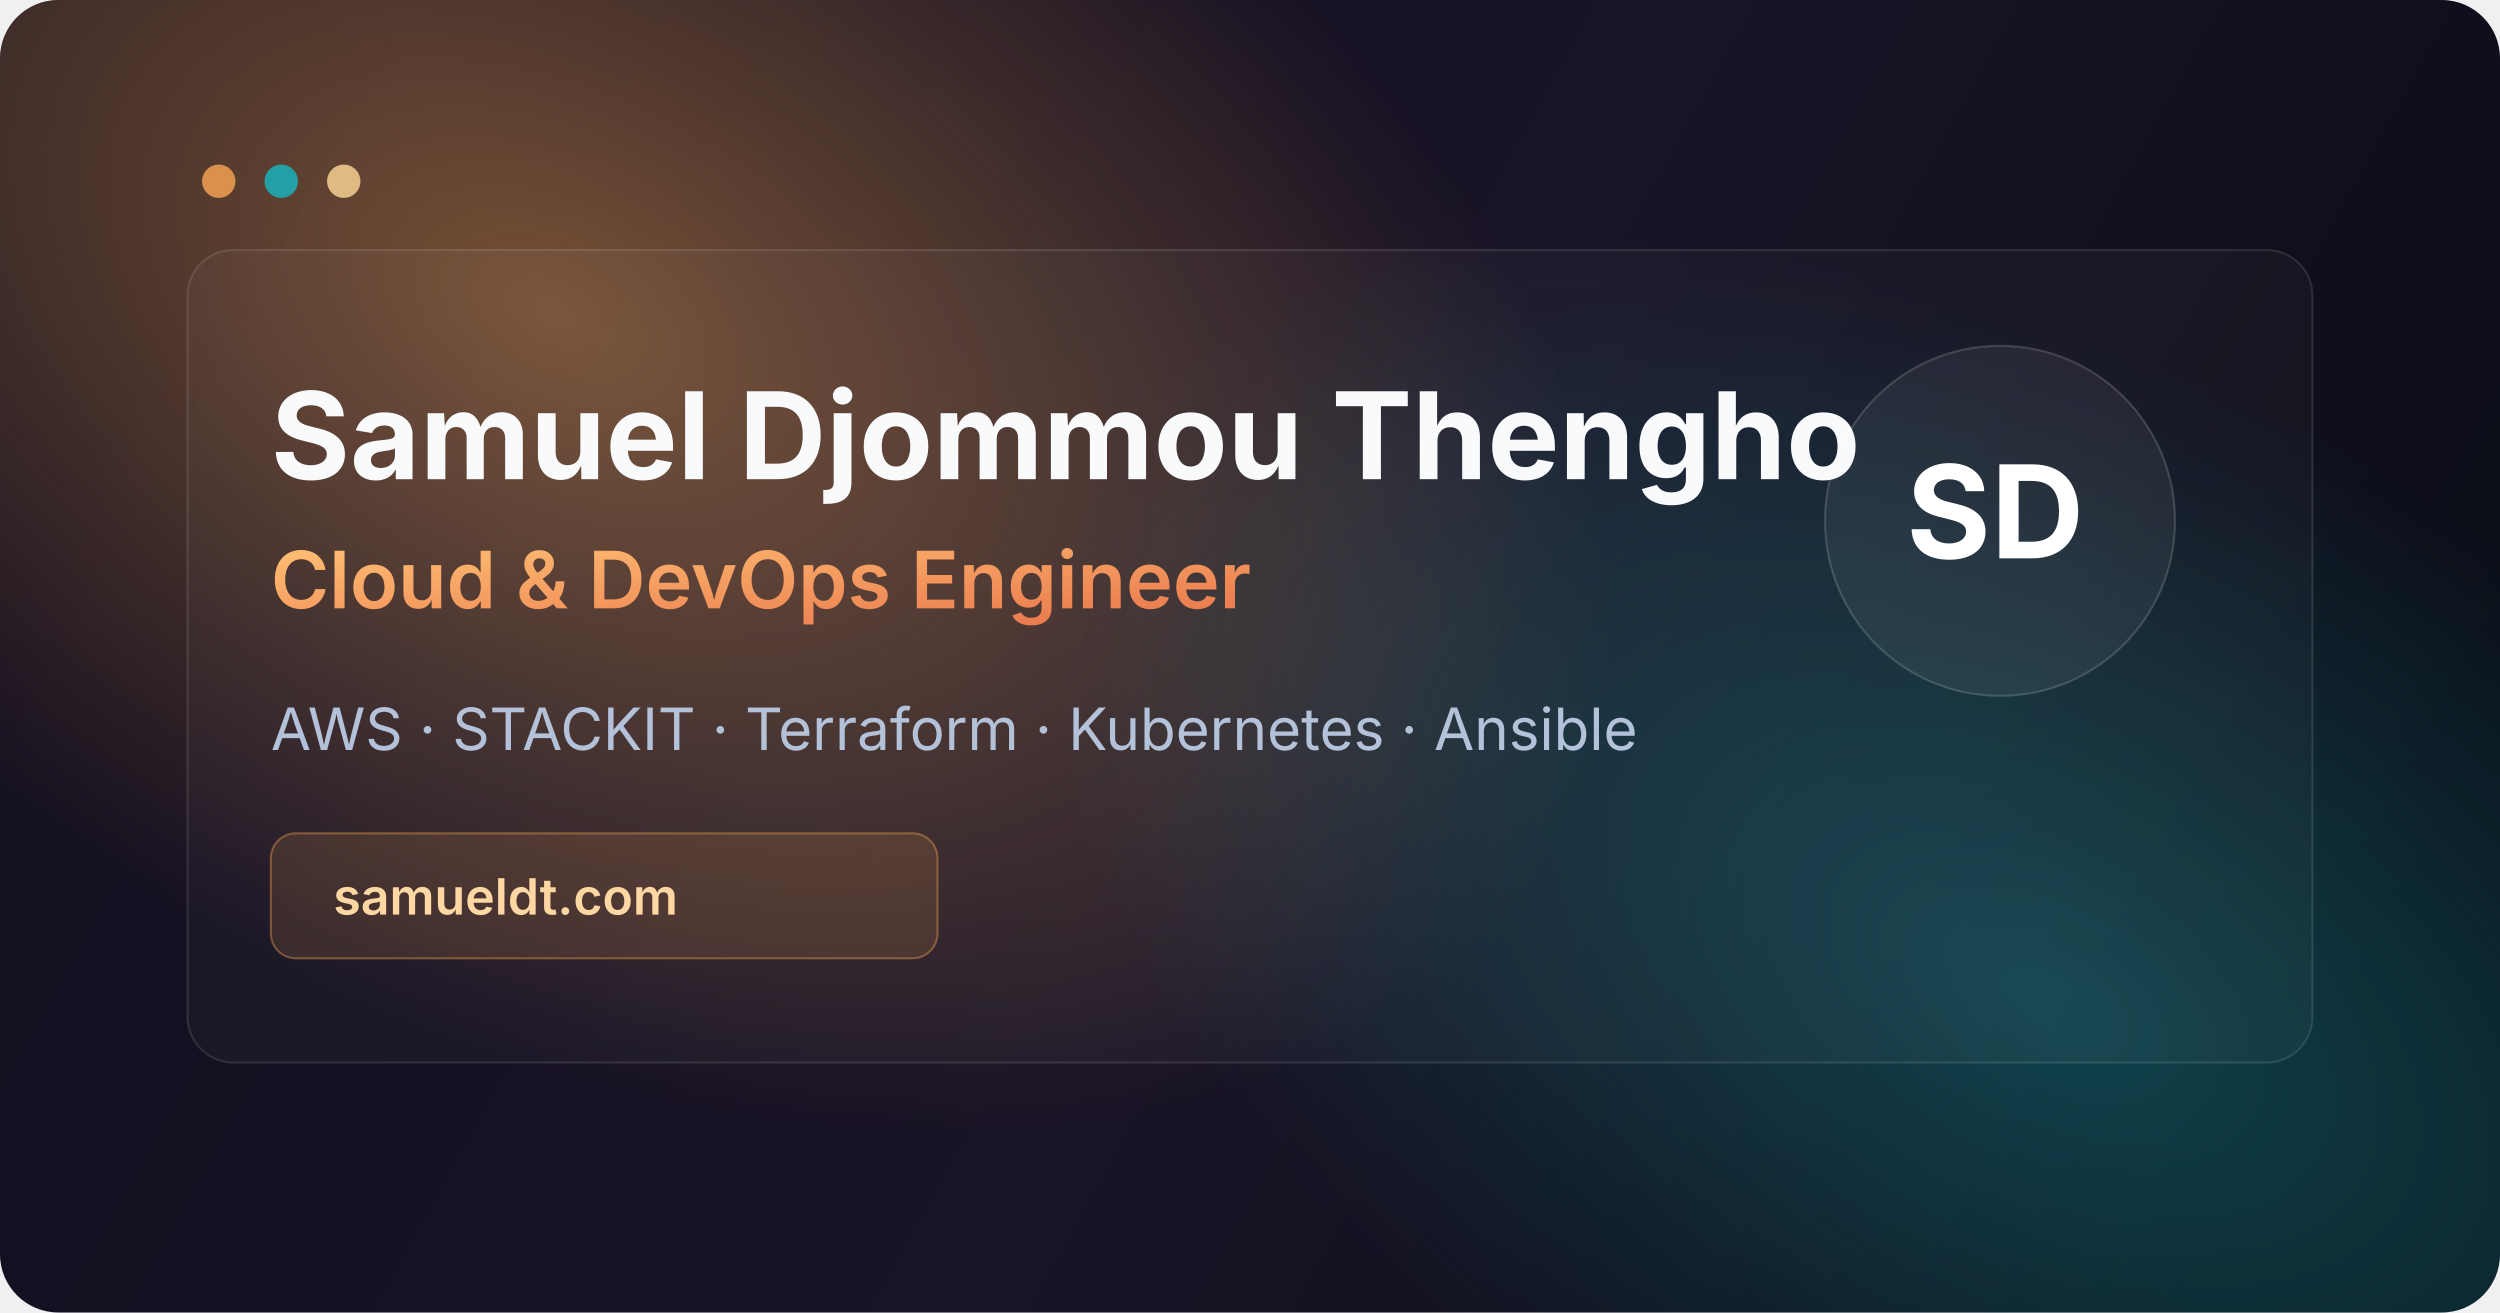
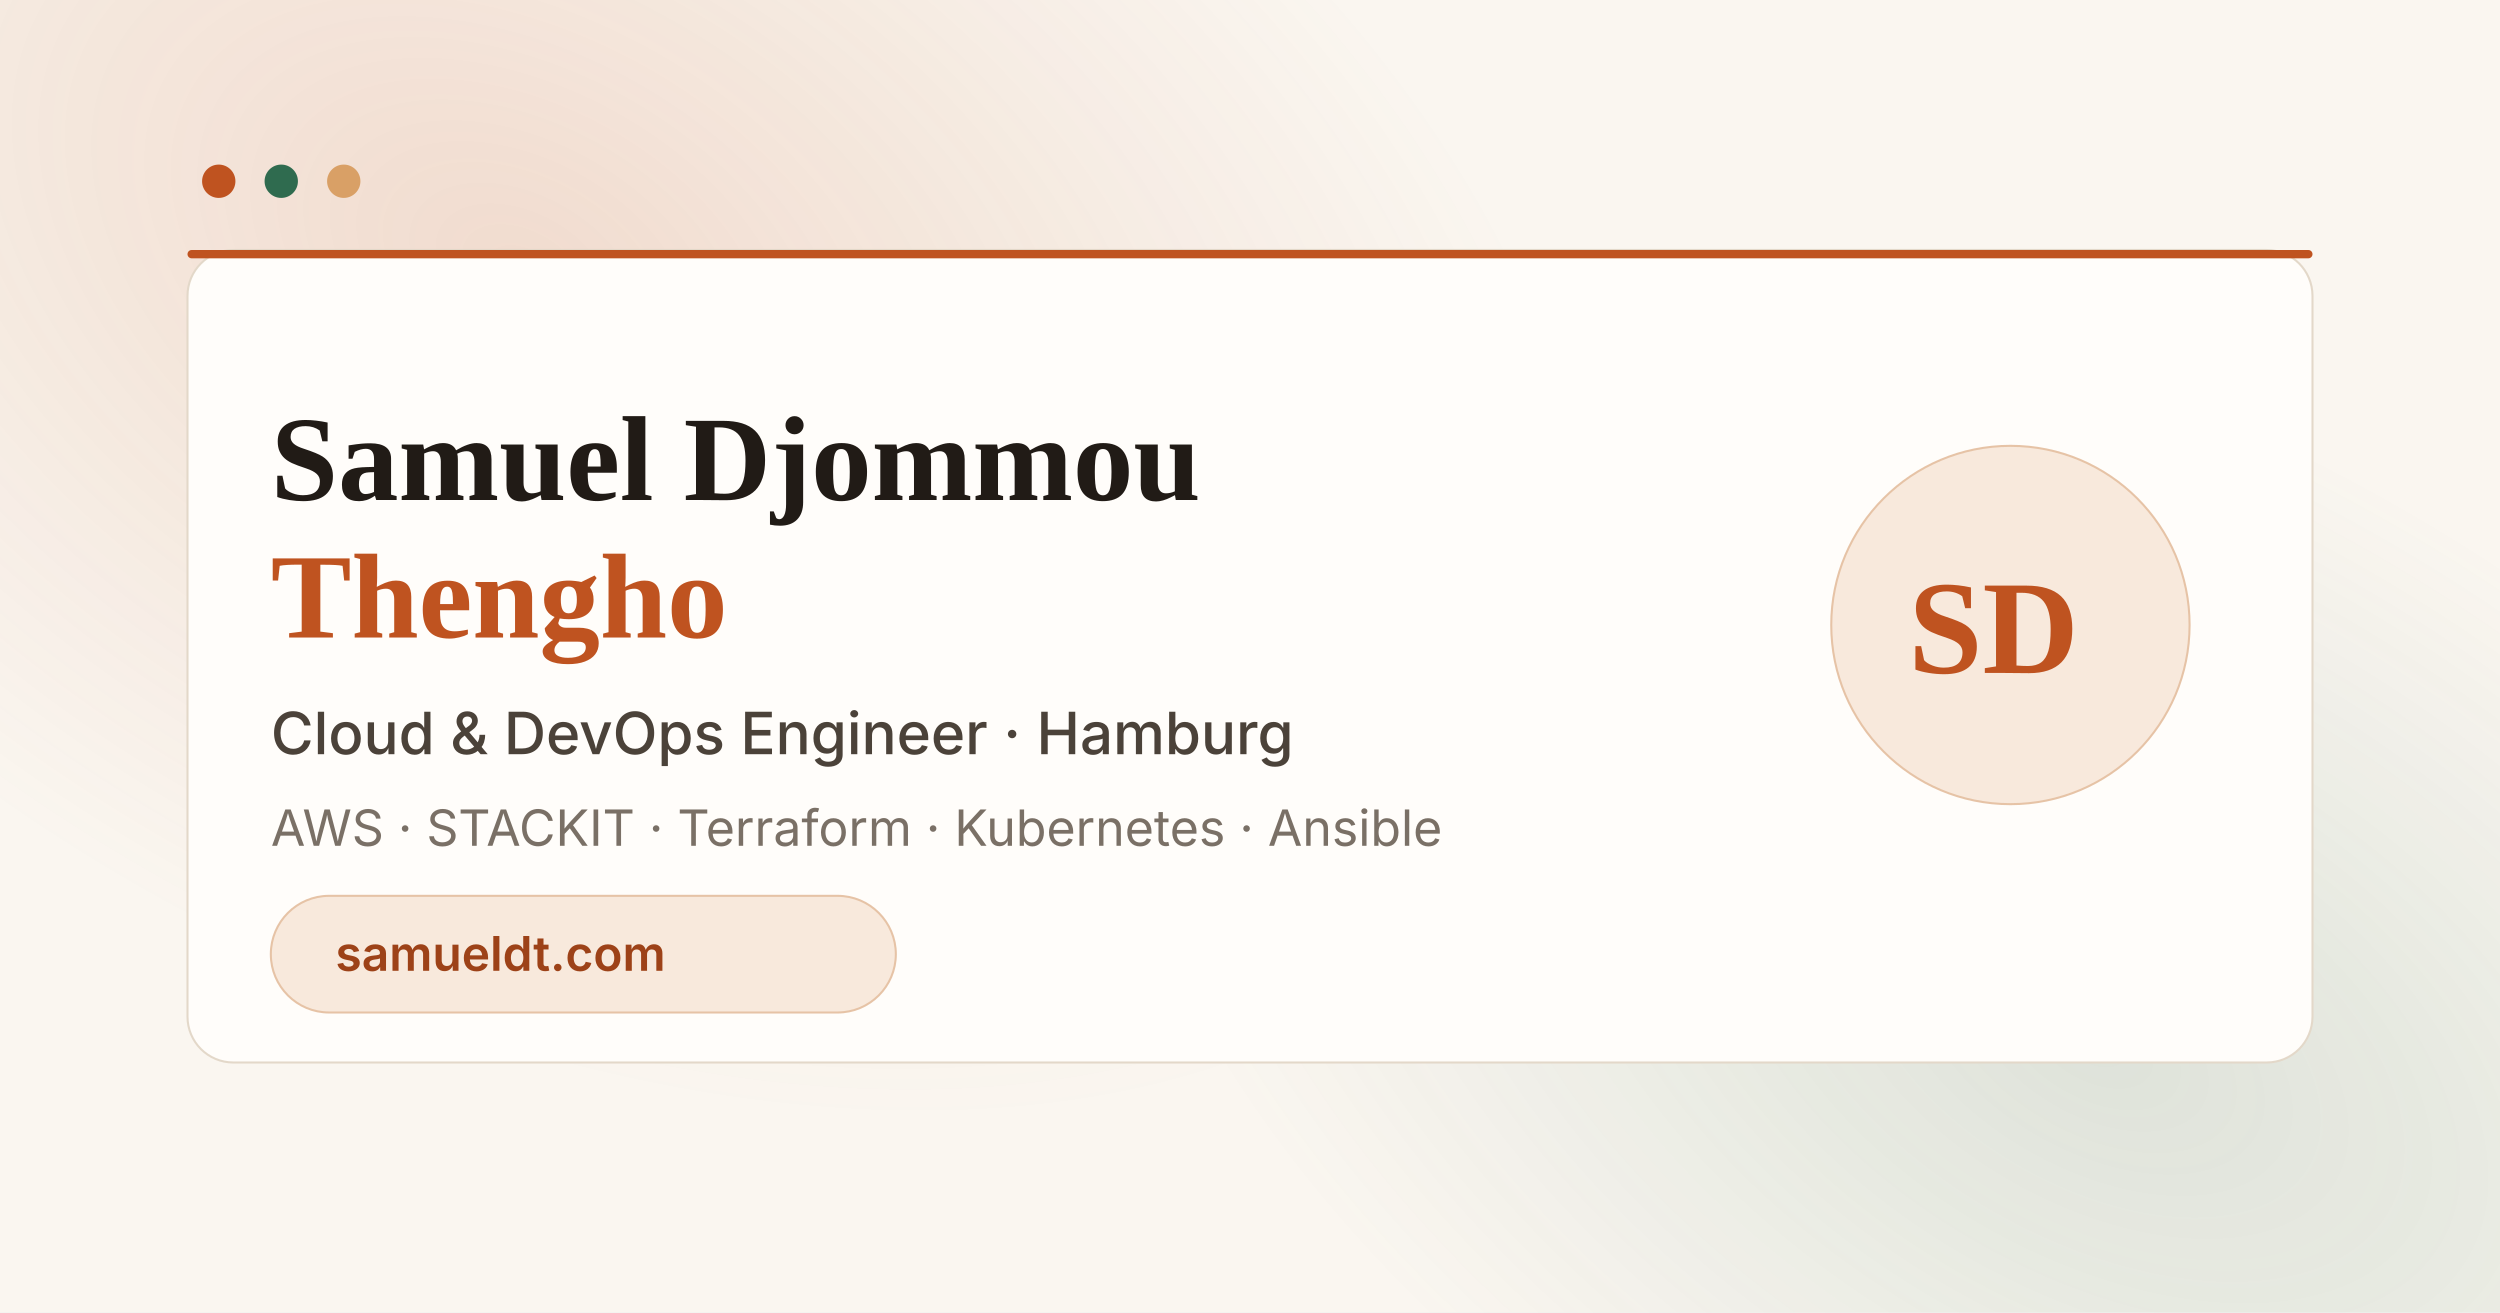
<svg xmlns="http://www.w3.org/2000/svg" width="1200" height="630" viewBox="0 0 1200 630" fill="none">
  <defs>
-     <linearGradient id="bg" x1="90" y1="40" x2="1080" y2="590" gradientUnits="userSpaceOnUse">
-       <stop offset="0%" stop-color="#130f1f" />
-       <stop offset="55%" stop-color="#181325" />
-       <stop offset="100%" stop-color="#0a0d16" />
-     </linearGradient>
-     <radialGradient id="warm" cx="0" cy="0" r="1" gradientUnits="userSpaceOnUse" gradientTransform="translate(270 150) rotate(28) scale(540 340)">
-       <stop offset="0" stop-color="#f0a050" stop-opacity="0.45" />
-       <stop offset="1" stop-color="#f0a050" stop-opacity="0" />
+     <radialGradient id="warm" cx="0" cy="0" r="1" gradientUnits="userSpaceOnUse" gradientTransform="translate(250 130) rotate(28) scale(560 350)">
+       <stop offset="0" stop-color="#bf5320" stop-opacity="0.16" />
+       <stop offset="1" stop-color="#bf5320" stop-opacity="0" />
    </radialGradient>
-     <radialGradient id="cool" cx="0" cy="0" r="1" gradientUnits="userSpaceOnUse" gradientTransform="translate(980 480) rotate(210) scale(520 300)">
-       <stop offset="0" stop-color="#19b1ba" stop-opacity="0.33" />
-       <stop offset="1" stop-color="#19b1ba" stop-opacity="0" />
+     <radialGradient id="cool" cx="0" cy="0" r="1" gradientUnits="userSpaceOnUse" gradientTransform="translate(1000 500) rotate(210) scale(520 300)">
+       <stop offset="0" stop-color="#2f6b4f" stop-opacity="0.14" />
+       <stop offset="1" stop-color="#2f6b4f" stop-opacity="0" />
    </radialGradient>
-     <linearGradient id="accent" x1="0" y1="0" x2="1" y2="1">
-       <stop offset="0" stop-color="#ffbf73" />
-       <stop offset="1" stop-color="#e8734a" />
-     </linearGradient>
  </defs>
-   <rect width="1200" height="630" rx="28" fill="url(#bg)" />
-   <rect width="1200" height="630" rx="28" fill="url(#warm)" />
-   <rect width="1200" height="630" rx="28" fill="url(#cool)" />
-   <g opacity="0.85">
-     <circle cx="105" cy="87" r="8" fill="#f0a050" />
-     <circle cx="135" cy="87" r="8" fill="#19b1ba" />
-     <circle cx="165" cy="87" r="8" fill="#f6cf92" />
+   <rect width="1200" height="630" fill="#faf6f0" />
+   <rect width="1200" height="630" fill="url(#warm)" />
+   <rect width="1200" height="630" fill="url(#cool)" />
+   <g>
+     <circle cx="105" cy="87" r="8" fill="#bf5320" />
+     <circle cx="135" cy="87" r="8" fill="#2f6b4f" />
+     <circle cx="165" cy="87" r="8" fill="#d9a066" />
  </g>
-   <rect x="90" y="120" width="1020" height="390" rx="22" fill="rgba(255,255,255,0.03)" stroke="rgba(255,255,255,0.11)" />
-   <text x="130" y="230" fill="#f8fafc" font-family="Inter, system-ui, sans-serif" font-size="58" font-weight="700">
-     Samuel Djommou Thengho
+   <rect x="90" y="120" width="1020" height="390" rx="22" fill="#fffdfa" stroke="#e3d8c9" />
+   <rect x="90" y="120" width="1020" height="4" rx="2" fill="#bf5320" />
+   <text x="130" y="240" fill="#211b16" font-family="Georgia, 'Times New Roman', serif" font-size="58" font-weight="600">
+     Samuel Djommou
  </text>
-   <text x="130" y="292" fill="url(#accent)" font-family="Inter, system-ui, sans-serif" font-size="38" font-weight="600">
-     Cloud &amp; DevOps Engineer
+   <text x="130" y="306" fill="#bf5320" font-family="Georgia, 'Times New Roman', serif" font-size="58" font-weight="600">
+     Thengho
  </text>
-   <text x="130" y="360" fill="#b3c1d9" font-family="Inter, system-ui, sans-serif" font-size="28" font-weight="400">
+   <text x="130" y="362" fill="#4b4239" font-family="Inter, system-ui, sans-serif" font-size="28" font-weight="500">
+     Cloud &amp; DevOps Engineer · Hamburg
+   </text>
+   <text x="130" y="406" fill="#7a7066" font-family="Inter, system-ui, sans-serif" font-size="24" font-weight="400">
    AWS · STACKIT · Terraform · Kubernetes · Ansible
  </text>
-   <rect x="130" y="400" width="320" height="60" rx="12" fill="rgba(240,160,80,0.14)" stroke="rgba(240,160,80,0.4)" />
-   <text x="160" y="439" fill="#ffd7a3" font-family="Inter, system-ui, sans-serif" font-size="24" font-weight="600">
+   <rect x="130" y="430" width="300" height="56" rx="28" fill="#f8e9dc" stroke="#e6c3a6" />
+   <text x="161" y="466" fill="#9d4218" font-family="Inter, system-ui, sans-serif" font-size="23" font-weight="600">
    samueldt.com
  </text>
-   <circle cx="960" cy="250" r="84" fill="rgba(255,255,255,0.06)" stroke="rgba(255,255,255,0.16)" />
-   <text x="915" y="268" fill="#ffffff" font-family="Inter, system-ui, sans-serif" font-size="62" font-weight="700">SD</text>
+   <circle cx="965" cy="300" r="86" fill="#f8e9dc" stroke="#e6c3a6" />
+   <text x="916" y="323" fill="#bf5320" font-family="Georgia, 'Times New Roman', serif" font-size="64" font-weight="600">SD</text>
</svg>
